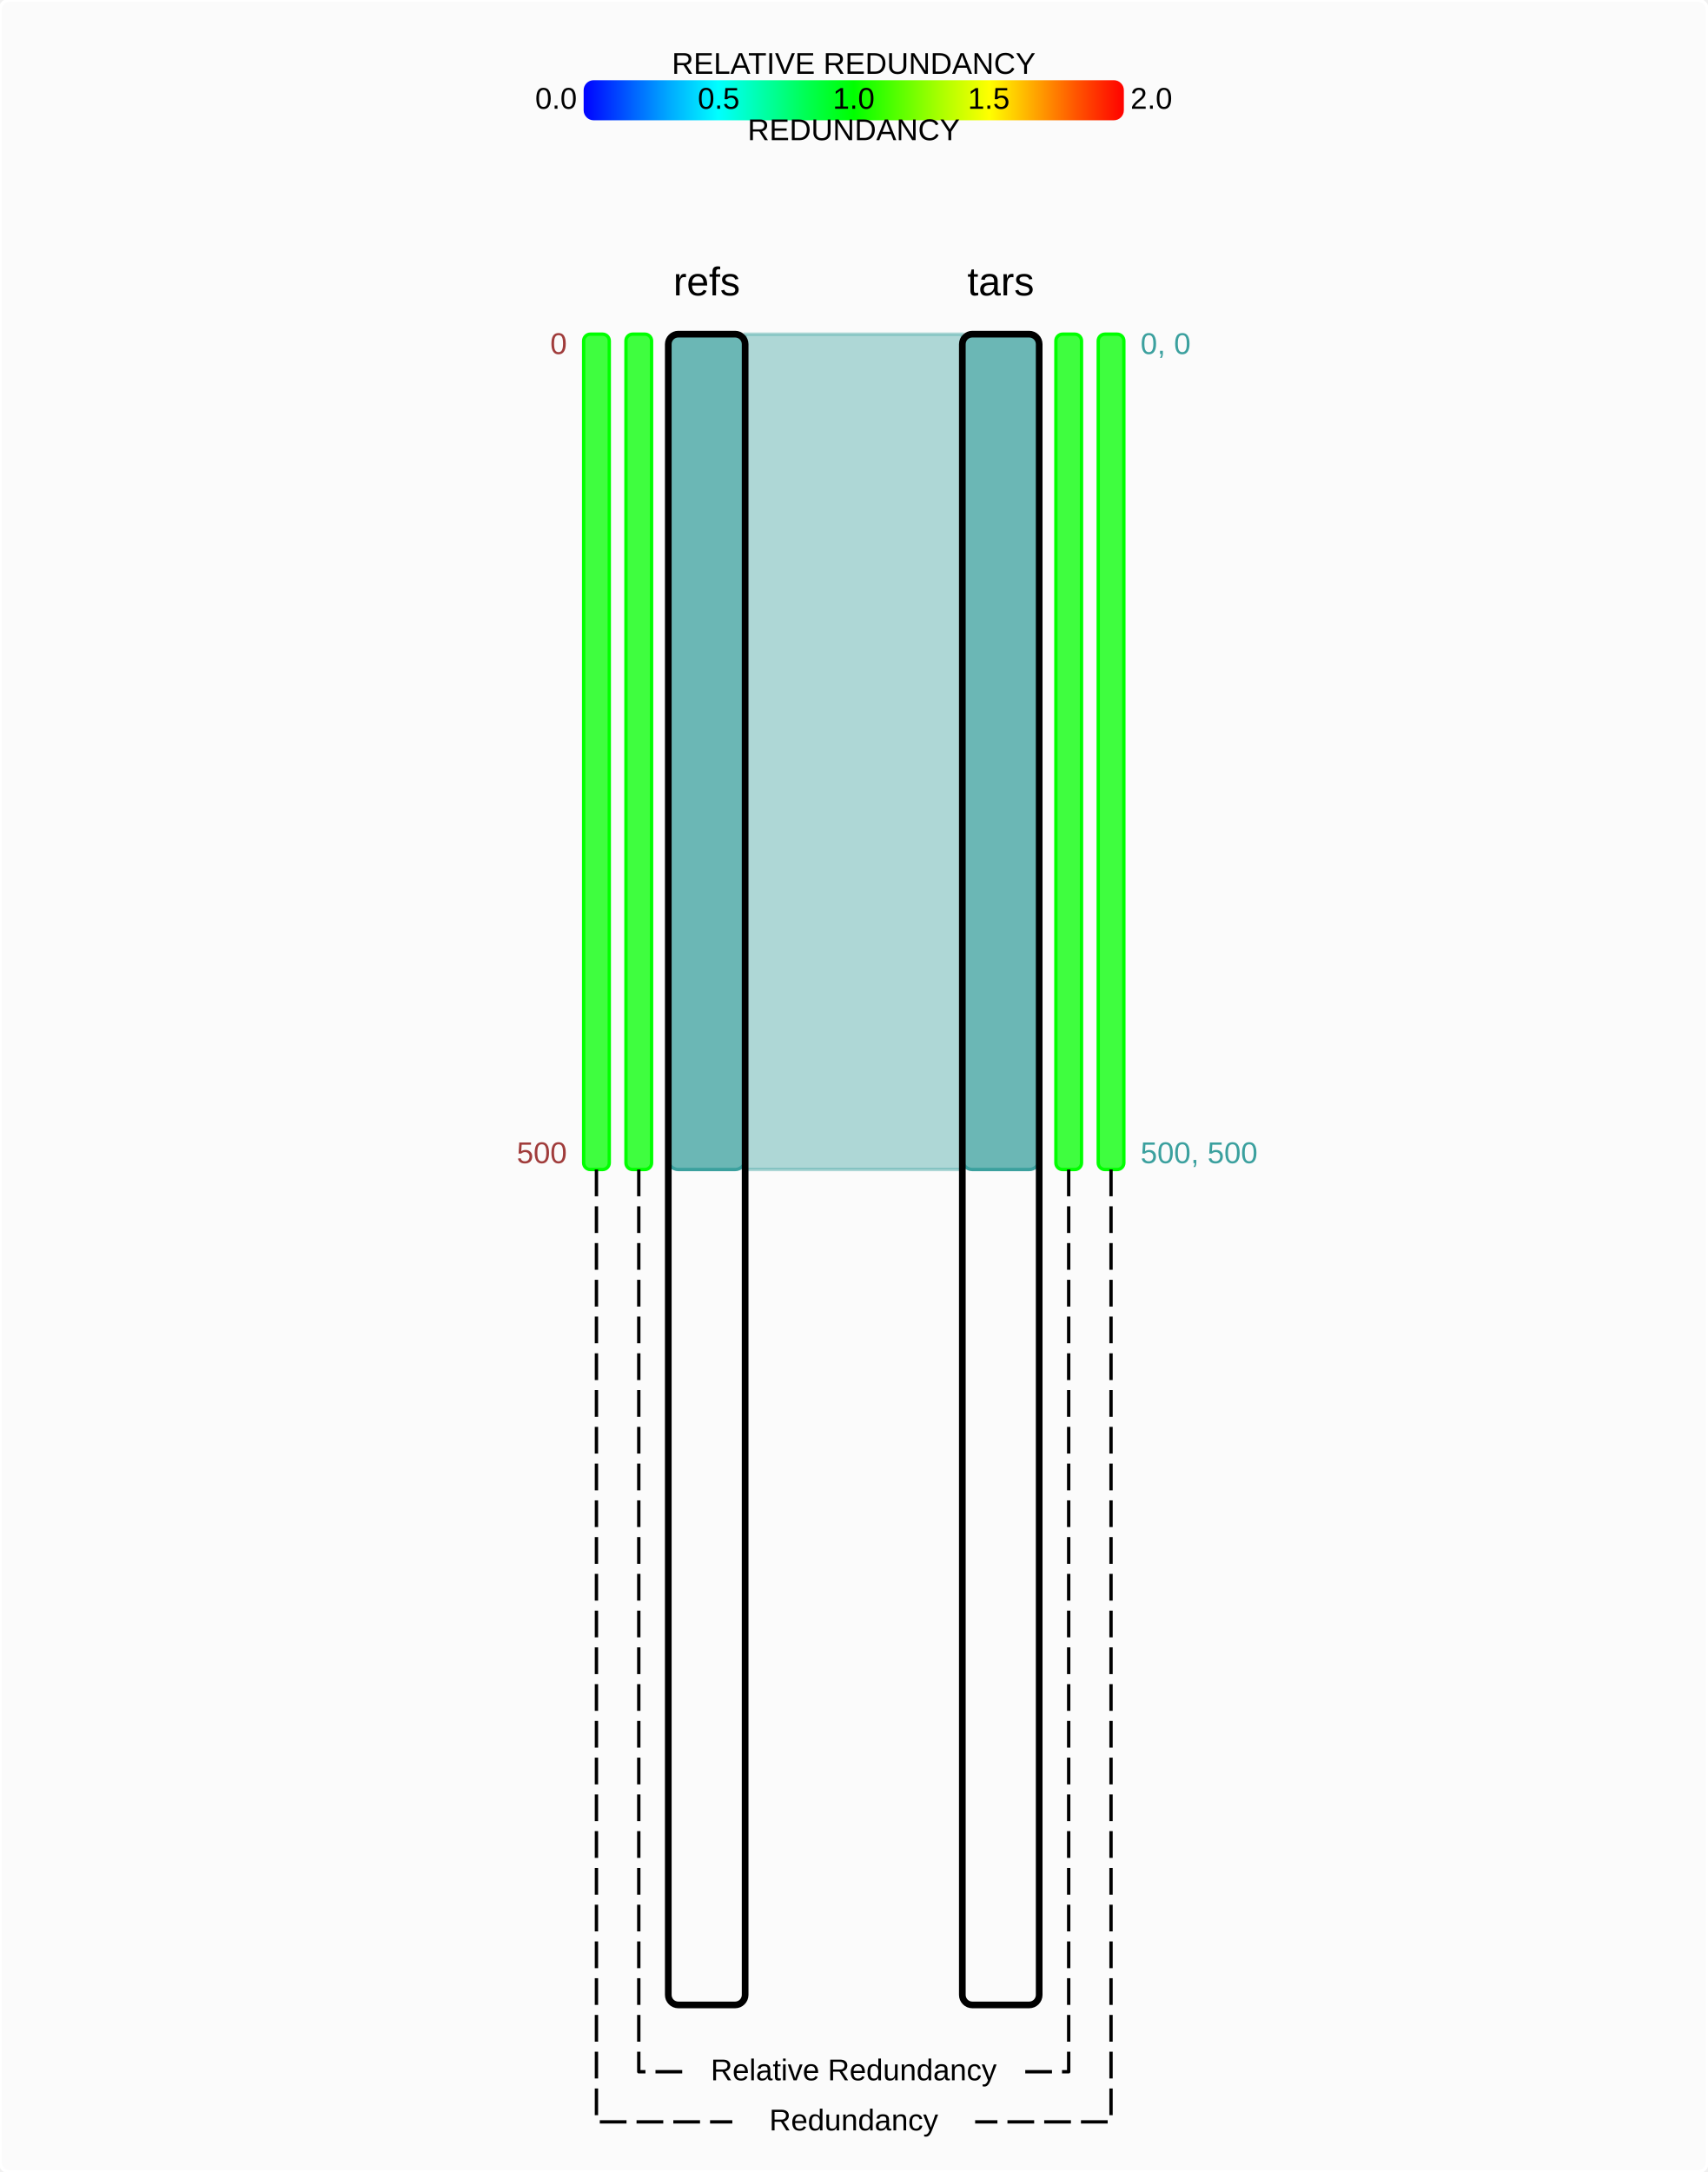
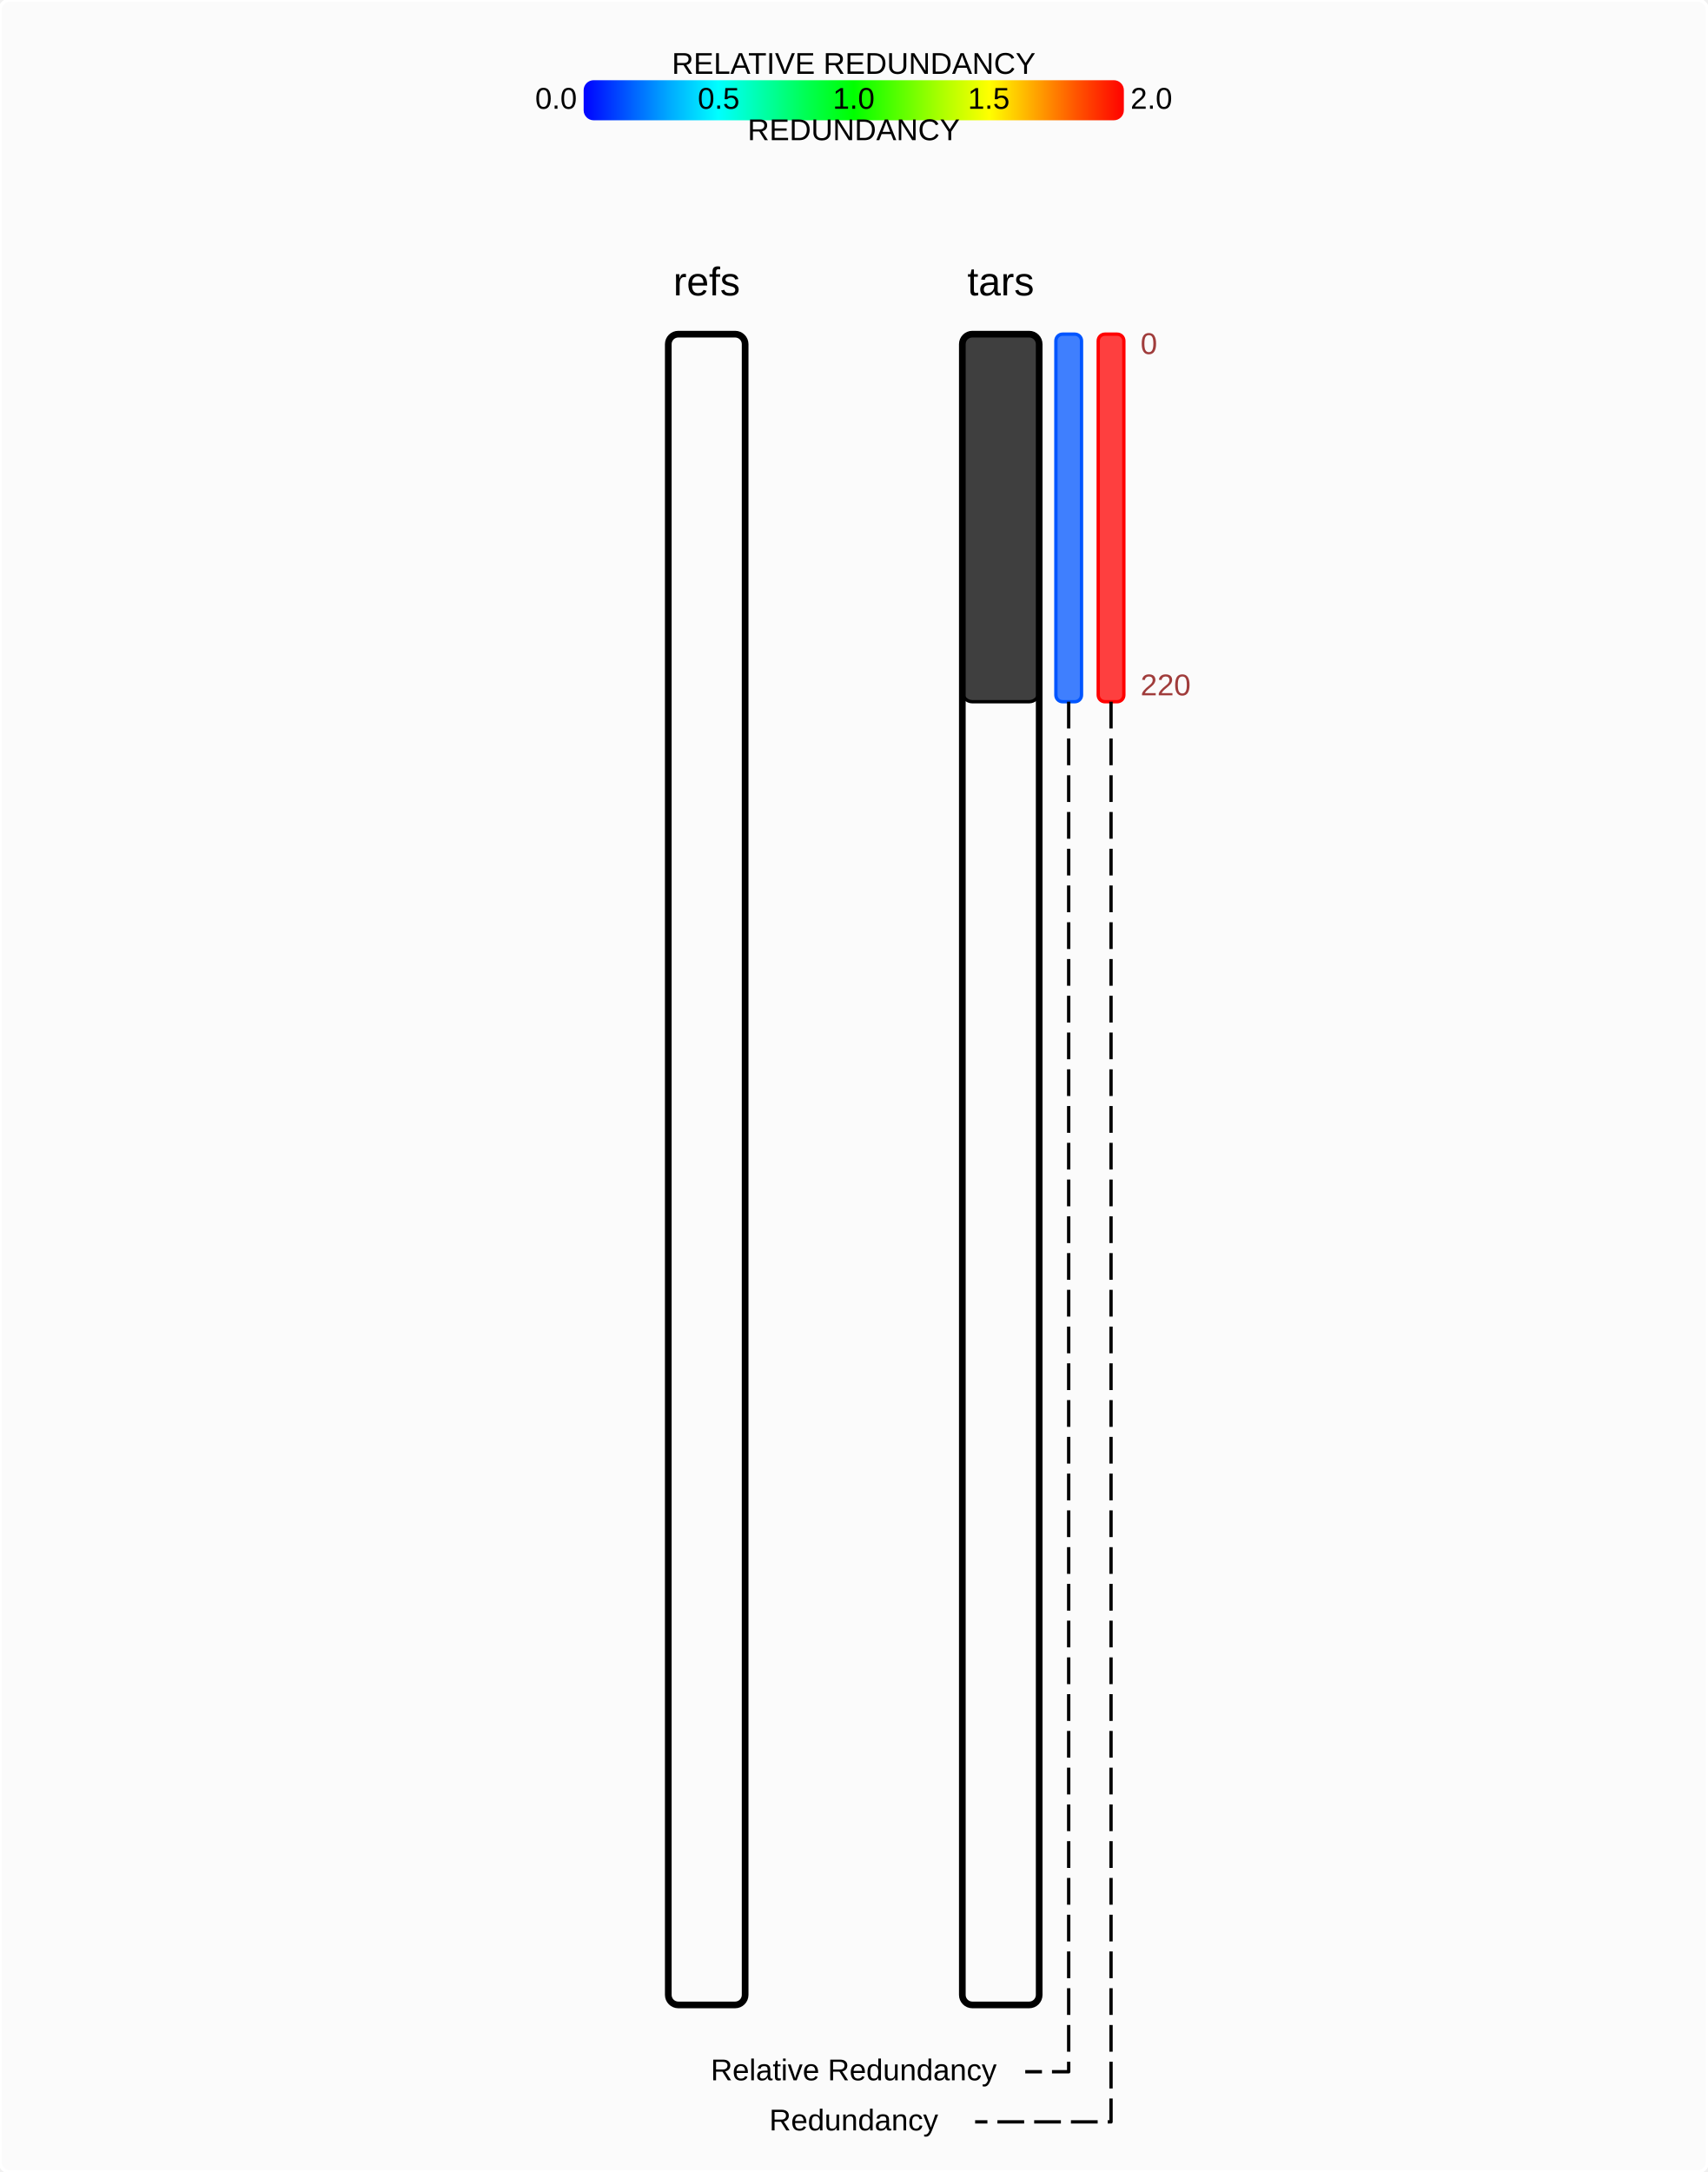
<svg xmlns="http://www.w3.org/2000/svg" width="511" height="650" id="svg2" version="1.1">
  <g id="layer1">
    <defs id="defs6211">
      <pattern id="Polkadots-large" patternTransform="translate(0,0)scale(10,10)" height="10" width="10" patternUnits="userSpaceOnUse">
        <circle id="circle4936" r="0.45" cy="0.810" cx="2.567" style="fill:black;stroke:none" />
        <circle id="circle4938" r="0.45" cy="2.33" cx="3.048" style="fill:black;stroke:none" />
        <circle id="circle4940" r="0.45" cy="2.415" cx="4.418" style="fill:black;stroke:none" />
        <circle id="circle4942" r="0.45" cy="3.029" cx="1.844" style="fill:black;stroke:none" />
        <circle id="circle4944" r="0.45" cy="1.363" cx="6.08" style="fill:black;stroke:none" />
        <circle id="circle4946" r="0.45" cy="4.413" cx="5.819" style="fill:black;stroke:none" />
        <circle id="circle4948" r="0.45" cy="4.048" cx="4.305" style="fill:black;stroke:none" />
        <circle id="circle4950" r="0.45" cy="3.045" cx="5.541" style="fill:black;stroke:none" />
        <circle id="circle4952" r="0.45" cy="5.527" cx="4.785" style="fill:black;stroke:none" />
        <circle id="circle4954" r="0.45" cy="5.184" cx="2.667" style="fill:black;stroke:none" />
        <circle id="circle4956" r="0.45" cy="1.448" cx="7.965" style="fill:black;stroke:none" />
        <circle id="circle4958" r="0.45" cy="5.049" cx="7.047" style="fill:black;stroke:none" />
        <circle id="circle4960" r="0.45" cy="0.895" cx="4.340" style="fill:black;stroke:none" />
        <circle id="circle4962" r="0.45" cy="0.340" cx="7.125" style="fill:black;stroke:none" />
        <circle id="circle4964" r="0.45" cy="1.049" cx="9.553" style="fill:black;stroke:none" />
        <circle id="circle4966" r="0.45" cy="2.689" cx="7.006" style="fill:black;stroke:none" />
        <circle id="circle4968" r="0.45" cy="2.689" cx="8.909" style="fill:black;stroke:none" />
        <circle id="circle4970" r="0.45" cy="4.407" cx="9.315" style="fill:black;stroke:none" />
        <circle id="circle4972" r="0.45" cy="3.870" cx="7.820" style="fill:black;stroke:none" />
        <circle id="circle4974" r="0.45" cy="5.948" cx="8.270" style="fill:black;stroke:none" />
        <circle id="circle4976" r="0.45" cy="7.428" cx="7.973" style="fill:black;stroke:none" />
        <circle id="circle4978" r="0.45" cy="8.072" cx="9.342" style="fill:black;stroke:none" />
        <circle id="circle4980" r="0.45" cy="9.315" cx="8.206" style="fill:black;stroke:none" />
        <circle id="circle4982" r="0.45" cy="9.475" cx="9.682" style="fill:black;stroke:none" />
        <circle id="circle4984" r="0.45" cy="6.186" cx="9.688" style="fill:black;stroke:none" />
        <circle id="circle4986" r="0.45" cy="6.296" cx="3.379" style="fill:black;stroke:none" />
        <circle id="circle4988" r="0.45" cy="8.204" cx="2.871" style="fill:black;stroke:none" />
        <circle id="circle4990" r="0.45" cy="8.719" cx="4.59" style="fill:black;stroke:none" />
        <circle id="circle4992" r="0.45" cy="9.671" cx="3.181" style="fill:black;stroke:none" />
        <circle id="circle4994" r="0.45" cy="7.315" cx="5.734" style="fill:black;stroke:none" />
        <circle id="circle4996" r="0.45" cy="6.513" cx="6.707" style="fill:black;stroke:none" />
        <circle id="circle4998" r="0.45" cy="9.670" cx="5.730" style="fill:black;stroke:none" />
        <circle id="circle5000" r="0.45" cy="8.373" cx="6.535" style="fill:black;stroke:none" />
        <circle id="circle5002" r="0.45" cy="7.154" cx="4.37" style="fill:black;stroke:none" />
        <circle id="circle5004" r="0.45" cy="7.25" cx="0.622" style="fill:black;stroke:none" />
        <circle id="circle5006" r="0.45" cy="5.679" cx="0.831" style="fill:black;stroke:none" />
        <circle id="circle5008" r="0.45" cy="8.519" cx="1.257" style="fill:black;stroke:none" />
        <circle id="circle5010" r="0.45" cy="6.877" cx="1.989" style="fill:black;stroke:none" />
        <circle id="circle5012" r="0.45" cy="3.181" cx="0.374" style="fill:black;stroke:none" />
        <circle id="circle5014" r="0.45" cy="1.664" cx="1.166" style="fill:black;stroke:none" />
        <circle id="circle5016" r="0.45" cy="0.093" cx="1.151" style="fill:black;stroke:none" />
        <circle id="circle5018" r="0.45" cy="10.093" cx="1.151" style="fill:black;stroke:none" />
        <circle id="circle5020" r="0.45" cy="4.451" cx="1.302" style="fill:black;stroke:none" />
        <circle id="circle5022" r="0.45" cy="3.763" cx="3.047" style="fill:black;stroke:none" />
      </pattern>
    </defs>
    <defs id="ffff">
      <pattern id="Wavy" height="5.181" width="30.0" patternUnits="userSpaceOnUse">
        <path id="path5114" d="M 7.597,0.061 C 5.079,-0.187 2.656,0.302 -0.01,1.788 L -0.01,3.061 C 2.773,1.431 5.173,1.052 7.472,1.280 C 9.770,1.508 11.969,2.361 14.253,3.218 C 18.820,4.931 23.804,6.676 30.066,3.061 L 30.062,1.788 C 23.622,5.497 19.246,3.770 14.691,2.061 C 12.413,1.207 10.115,0.311 7.597,0.061 z " style="fill:black;stroke:none;" />
      </pattern>
    </defs>
+     <defs id="ffff">
+       <pattern id="WavyWhite" height="5.181" width="30.0" patternUnits="userSpaceOnUse">
+         <path id="path5114" d="M 7.597,0.061 C 5.079,-0.187 2.656,0.302 -0.01,1.788 L -0.01,3.061 C 2.773,1.431 5.173,1.052 7.472,1.280 C 9.770,1.508 11.969,2.361 14.253,3.218 C 18.820,4.931 23.804,6.676 30.066,3.061 L 30.062,1.788 C 23.622,5.497 19.246,3.770 14.691,2.061 C 12.413,1.207 10.115,0.311 7.597,0.061 z " style="fill:white;stroke:none;" />
+       </pattern>
+     </defs>
    <defs id="defs6219">
      <pattern id="xtrace" height="20.0" width="20.0" patternUnits="userSpaceOnUse">
        <path style="fill:#000000;stroke:#000000;stroke-width:0.30;stroke-linecap:butt;stroke-linejoin:miter;stroke-opacity:1;stroke-miterlimit:0;stroke-dasharray:none;fill-opacity:1" d="m 0.0,10.0 25,-25.0 0,5 -25,25 z" id="path7213" />
        <path style="fill:#000000;fill-opacity:1;stroke:#000000;stroke-width:0.30;stroke-linecap:butt;stroke-linejoin:miter;stroke-miterlimit:0;stroke-opacity:1;stroke-dasharray:none" d="m 0.0,30.0 25,-25.0 0,5 -25,25 z" id="path7213-8" />
        <path style="fill:#000000;fill-opacity:1;stroke:#000000;stroke-width:0.30;stroke-linecap:butt;stroke-linejoin:miter;stroke-miterlimit:0;stroke-opacity:1;stroke-dasharray:none" d="m 0.0,50.0 25,-25.0 0,5 -25,25 z" id="path7213-9" />
        <path style="fill:#000000;fill-opacity:1;stroke:#000000;stroke-width:0.30;stroke-linecap:butt;stroke-linejoin:miter;stroke-miterlimit:0;stroke-opacity:1;stroke-dasharray:none" d="m 0.0,70.0 25,-25.0 0,5 -25,25 z" id="path7213-10" />
        <path style="fill:#000000;fill-opacity:1;stroke:#000000;stroke-width:0.30;stroke-linecap:butt;stroke-linejoin:miter;stroke-miterlimit:0;stroke-opacity:1;stroke-dasharray:none" d="m 0.0,90.0 25,-25.0 0,5 -25,25 z" id="path7213-11" />
        <path style="fill:#000000;fill-opacity:1;stroke:#000000;stroke-width:0.30;stroke-linecap:butt;stroke-linejoin:miter;stroke-miterlimit:0;stroke-opacity:1;stroke-dasharray:none" d="m m 0.0,110.0 25,-25.0 0,05 -25,25 z" id="path7213-12" />
      </pattern>
    </defs>
    <defs id="defs4">
      <pattern id="dallas" patternTransform="translate(106.5938,206.9062)" height="4.75" width="4.75" patternUnits="userSpaceOnUse">
        <path style="fill:none;stroke:#000000;stroke-width:1;stroke-linecap:butt;stroke-linejoin:miter;stroke-miterlimit:0;stroke-opacity:1;stroke-dasharray:none" d="m -0.008,2.376 4.763,0" id="path2985" />
        <path style="fill:none;stroke:#000000;stroke-width:1;stroke-linecap:butt;stroke-linejoin:miter;stroke-miterlimit:0;stroke-opacity:1;stroke-dasharray:none" d="m 2.373,-0.006 0,4.763" id="path2985-1" />
      </pattern>
    </defs>
    <defs id="defs4">
      <pattern id="lineX" patternTransform="translate(106.5938,206.9062)" height="4.75" width="4.75" patternUnits="userSpaceOnUse">
        <path style="fill:none;stroke:#000000;stroke-width:1;stroke-linecap:butt;stroke-linejoin:miter;stroke-miterlimit:0;stroke-opacity:1;stroke-dasharray:none" d="m -0.008,2.376 4.763,0" id="path2985" />
      </pattern>
    </defs>
    <defs id="defs4">
      <pattern id="stripeX" patternTransform="translate(106.5938,206.9062)" height="4.75" width="4.75" patternUnits="userSpaceOnUse">
        <path style="fill:none;stroke:#000000;stroke-width:1;stroke-linecap:butt;stroke-linejoin:miter;stroke-miterlimit:0;stroke-opacity:1;stroke-dasharray:none" d="m 2.373,-0.006 0,4.763" id="path2985-1" />
      </pattern>
    </defs>
    <rect style="fill:white;stroke:white;fill-opacity:0.75;stroke-width:1;stroke-miterlimit:4;stroke-dasharray:none" id="rect3777" width="511.00" height="650.00" x="0.00" y="0.00" ry="3" />
    <text id="211.50000085.000000" x="211.50" y="85.00" dominant-baseline="middle" transform="" style="font-size:12px;font-style:normal;font-variant:normal;font-weight:normal;font-stretch:normal;fill:black;fill-opacity:1;text-align:start;line-height:125%%;writing-mode:lr-tb;text-anchor:middle;font-family:Arial;-inkscape-font-specification:Arial">refs</text>
    <text id="299.50000085.000000" x="299.50" y="85.00" dominant-baseline="middle" transform="" style="font-size:12px;font-style:normal;font-variant:normal;font-weight:normal;font-stretch:normal;fill:black;fill-opacity:1;text-align:start;line-height:125%%;writing-mode:lr-tb;text-anchor:middle;font-family:Arial;-inkscape-font-specification:Arial">tars</text>
-     <text id="169.666667100.000000" x="169.67" y="100.00" dominant-baseline="text-before-edge" transform="" style="font-size:9px;font-style:normal;font-variant:normal;font-weight:normal;font-stretch:normal;fill:black;fill-opacity:1;text-align:start;line-height:125%%;writing-mode:lr-tb;text-anchor:end;font-family:Arial;-inkscape-font-specification:Arial">
-       <tspan id="5" style="fill:#A03C3B">0</tspan>
+     <text id="341.333333100.000000" x="341.33" y="100.00" dominant-baseline="text-before-edge" transform="" style="font-size:9px;font-style:normal;font-variant:normal;font-weight:normal;font-stretch:normal;fill:black;fill-opacity:1;text-align:start;line-height:125%%;writing-mode:lr-tb;text-anchor:start;font-family:Arial;-inkscape-font-specification:Arial">
+       <tspan id="0" style="fill:#A03C3B">0</tspan>
    </text>
-     <text id="169.666667350.000000" x="169.67" y="350.00" dominant-baseline="text-after-edge" transform="" style="font-size:9px;font-style:normal;font-variant:normal;font-weight:normal;font-stretch:normal;fill:black;fill-opacity:1;text-align:start;line-height:125%%;writing-mode:lr-tb;text-anchor:end;font-family:Arial;-inkscape-font-specification:Arial">
-       <tspan id="5" style="fill:#A03C3B">500</tspan>
+     <text id="341.333333210.000000" x="341.33" y="210.00" dominant-baseline="text-after-edge" transform="" style="font-size:9px;font-style:normal;font-variant:normal;font-weight:normal;font-stretch:normal;fill:black;fill-opacity:1;text-align:start;line-height:125%%;writing-mode:lr-tb;text-anchor:start;font-family:Arial;-inkscape-font-specification:Arial">
+       <tspan id="0" style="fill:#A03C3B">220</tspan>
    </text>
-     <text id="341.333333100.000000" x="341.33" y="100.00" dominant-baseline="text-before-edge" transform="" style="font-size:9px;font-style:normal;font-variant:normal;font-weight:normal;font-stretch:normal;fill:black;fill-opacity:1;text-align:start;line-height:125%%;writing-mode:lr-tb;text-anchor:start;font-family:Arial;-inkscape-font-specification:Arial">
-       <tspan id="1" style="fill:#3BA09E">0, </tspan>
-       <tspan id="5" style="fill:#3BA09E">0</tspan>
-     </text>
-     <text id="341.333333350.000000" x="341.33" y="350.00" dominant-baseline="text-after-edge" transform="" style="font-size:9px;font-style:normal;font-variant:normal;font-weight:normal;font-stretch:normal;fill:black;fill-opacity:1;text-align:start;line-height:125%%;writing-mode:lr-tb;text-anchor:start;font-family:Arial;-inkscape-font-specification:Arial">
-       <tspan id="1" style="fill:#3BA09E">500, </tspan>
-       <tspan id="5" style="fill:#3BA09E">500</tspan>
-     </text>
-     <rect style="fill:#3BA09E;stroke:#3BA09E;fill-opacity:0.75;stroke-width:1;stroke-miterlimit:4;stroke-dasharray:none" id="rect3777" width="23.00" height="250.00" x="200.00" y="100.00" ry="3" />
-     <rect style="fill:#00ff00;stroke:#00ff00;fill-opacity:0.75;stroke-width:1;stroke-miterlimit:4;stroke-dasharray:none" id="rect3777" width="7.67" height="250.00" x="187.33" y="100.00" ry="2" />
-     <rect style="fill:#00ff00;stroke:#00ff00;fill-opacity:0.75;stroke-width:1;stroke-miterlimit:4;stroke-dasharray:none" id="rect3777" width="7.67" height="250.00" x="174.67" y="100.00" ry="2" />
-     <rect style="fill:#3BA09E;stroke:#3BA09E;fill-opacity:0.75;stroke-width:1;stroke-miterlimit:4;stroke-dasharray:none" id="rect3777" width="23.00" height="250.00" x="288.00" y="100.00" ry="3" />
-     <rect style="fill:#00ff00;stroke:#00ff00;fill-opacity:0.75;stroke-width:1;stroke-miterlimit:4;stroke-dasharray:none" id="rect3777" width="7.67" height="250.00" x="316.00" y="100.00" ry="2" />
-     <rect style="fill:#00ff00;stroke:#00ff00;fill-opacity:0.75;stroke-width:1;stroke-miterlimit:4;stroke-dasharray:none" id="rect3777" width="7.67" height="250.00" x="328.67" y="100.00" ry="2" />
-     <polygon points="223.00,100.00 223.00,350.00 288.00,350.00 288.00,100.00" style="fill:#3BA09E;stroke:#3BA09E;stroke-width:1;stroke-opacity:0.4;fill-opacity:0.4" />
+     <rect style="fill:black;stroke:black;fill-opacity:0.75;stroke-width:1;stroke-miterlimit:4;stroke-dasharray:none" id="rect3777" width="23.00" height="110.00" x="288.00" y="100.00" ry="3" />
+     <rect style="fill:#0055ff;stroke:#0055ff;fill-opacity:0.75;stroke-width:1;stroke-miterlimit:4;stroke-dasharray:none" id="rect3777" width="7.67" height="110.00" x="316.00" y="100.00" ry="2" />
+     <rect style="fill:#ff0000;stroke:#ff0000;fill-opacity:0.75;stroke-width:1;stroke-miterlimit:4;stroke-dasharray:none" id="rect3777" width="7.67" height="110.00" x="328.67" y="100.00" ry="2" />
    <rect style="fill:none;stroke:#000000;stroke-width:2;stroke-linecap:butt;stroke-linejoin:miter;stroke-miterlimit:4;stroke-opacity:1;stroke-dasharray:none" id="rect2985" width="23.00" height="500.00" x="200.00" y="100.00" ry="3" />
    <rect style="fill:none;stroke:#000000;stroke-width:2;stroke-linecap:butt;stroke-linejoin:miter;stroke-miterlimit:4;stroke-opacity:1;stroke-dasharray:none" id="rect2985" width="23.00" height="500.00" x="288.00" y="100.00" ry="3" />
    <text id="255.50000024.000000" x="255.50" y="24.00" dominant-baseline="text-after-edge" transform="" style="font-size:9px;font-style:normal;font-variant:normal;font-weight:normal;font-stretch:normal;fill:black;fill-opacity:1;text-align:start;line-height:125%%;writing-mode:lr-tb;text-anchor:middle;font-family:Arial;-inkscape-font-specification:Arial">RELATIVE REDUNDANCY</text>
    <defs>
      <linearGradient id="grad174.66666724.000000" x1="0%" y1="0%" x2="100%" y2="0%">
        <stop offset="0%" style="stop-color:#0000ff;stop-opacity:1" />
        <stop offset="8%" style="stop-color:#0055ff;stop-opacity:1" />
        <stop offset="16%" style="stop-color:#00aaff;stop-opacity:1" />
        <stop offset="25%" style="stop-color:#00ffff;stop-opacity:1" />
        <stop offset="33%" style="stop-color:#00ffaa;stop-opacity:1" />
        <stop offset="41%" style="stop-color:#00ff55;stop-opacity:1" />
        <stop offset="50%" style="stop-color:#00ff00;stop-opacity:1" />
        <stop offset="58%" style="stop-color:#55ff00;stop-opacity:1" />
        <stop offset="66%" style="stop-color:#aaff00;stop-opacity:1" />
        <stop offset="75%" style="stop-color:#ffff00;stop-opacity:1" />
        <stop offset="83%" style="stop-color:#ffaa00;stop-opacity:1" />
        <stop offset="91%" style="stop-color:#ff5500;stop-opacity:1" />
        <stop offset="100%" style="stop-color:#ff0000;stop-opacity:1" />
      </linearGradient>
    </defs>
    <rect fill="url(#grad174.66666724.000000)" width="161.67" height="12.00" x="174.67" y="24.00" ry="3" />
    <text id="172.66666730.000000" x="172.67" y="30.00" dominant-baseline="middle" transform="" style="font-size:9px;font-style:normal;font-variant:normal;font-weight:normal;font-stretch:normal;fill:black;fill-opacity:1;text-align:start;line-height:125%%;writing-mode:lr-tb;text-anchor:end;font-family:Arial;-inkscape-font-specification:Arial">0.0</text>
    <text id="215.08333330.000000" x="215.08" y="30.00" dominant-baseline="middle" transform="" style="font-size:9px;font-style:normal;font-variant:normal;font-weight:normal;font-stretch:normal;fill:black;fill-opacity:1;text-align:start;line-height:125%%;writing-mode:lr-tb;text-anchor:middle;font-family:Arial;-inkscape-font-specification:Arial">0.5</text>
    <text id="255.50000030.000000" x="255.50" y="30.00" dominant-baseline="middle" transform="" style="font-size:9px;font-style:normal;font-variant:normal;font-weight:normal;font-stretch:normal;fill:black;fill-opacity:1;text-align:start;line-height:125%%;writing-mode:lr-tb;text-anchor:middle;font-family:Arial;-inkscape-font-specification:Arial">1.0</text>
    <text id="295.91666730.000000" x="295.92" y="30.00" dominant-baseline="middle" transform="" style="font-size:9px;font-style:normal;font-variant:normal;font-weight:normal;font-stretch:normal;fill:black;fill-opacity:1;text-align:start;line-height:125%%;writing-mode:lr-tb;text-anchor:middle;font-family:Arial;-inkscape-font-specification:Arial">1.5</text>
    <text id="338.33333330.000000" x="338.33" y="30.00" dominant-baseline="middle" transform="" style="font-size:9px;font-style:normal;font-variant:normal;font-weight:normal;font-stretch:normal;fill:black;fill-opacity:1;text-align:start;line-height:125%%;writing-mode:lr-tb;text-anchor:start;font-family:Arial;-inkscape-font-specification:Arial">2.0</text>
    <text id="255.50000036.000000" x="255.50" y="36.00" dominant-baseline="text-before-edge" transform="" style="font-size:9px;font-style:normal;font-variant:normal;font-weight:normal;font-stretch:normal;fill:black;fill-opacity:1;text-align:start;line-height:125%%;writing-mode:lr-tb;text-anchor:middle;font-family:Arial;-inkscape-font-specification:Arial">REDUNDANCY</text>
-     <path d="M 191.17,350.00 v 270 h 13" style="fill:none;stroke:black;stroke-linejoin:round;stroke-dasharray:8 3;stroke-width:1.00" />
-     <path d="M 319.83,350.00 v 270 h -13" style="fill:none;stroke:black;stroke-linejoin:round;stroke-dasharray:8 3;stroke-width:1.00" />
+     <path d="M 319.83,210.00 v 410 h -13" style="fill:none;stroke:black;stroke-linejoin:round;stroke-dasharray:8 3;stroke-width:1.00" />
    <text id="255.500000620.000000" x="255.50" y="620.00" dominant-baseline="middle" transform="" style="font-size:9px;font-style:normal;font-variant:normal;font-weight:normal;font-stretch:normal;fill:black;fill-opacity:1;text-align:start;line-height:125%%;writing-mode:lr-tb;text-anchor:middle;font-family:Arial;-inkscape-font-specification:Arial">Relative Redundancy</text>
-     <path d="M 178.50,350.00 v 285 h 40.667" style="fill:none;stroke:black;stroke-linejoin:round;stroke-dasharray:8 3;stroke-width:1.00" />
-     <path d="M 332.50,350.00 v 285 h -40.667" style="fill:none;stroke:black;stroke-linejoin:round;stroke-dasharray:8 3;stroke-width:1.00" />
+     <path d="M 332.50,210.00 v 425 h -40.667" style="fill:none;stroke:black;stroke-linejoin:round;stroke-dasharray:8 3;stroke-width:1.00" />
    <text id="255.500000635.000000" x="255.50" y="635.00" dominant-baseline="middle" transform="" style="font-size:9px;font-style:normal;font-variant:normal;font-weight:normal;font-stretch:normal;fill:black;fill-opacity:1;text-align:start;line-height:125%%;writing-mode:lr-tb;text-anchor:middle;font-family:Arial;-inkscape-font-specification:Arial">Redundancy</text>
  </g>
</svg>
